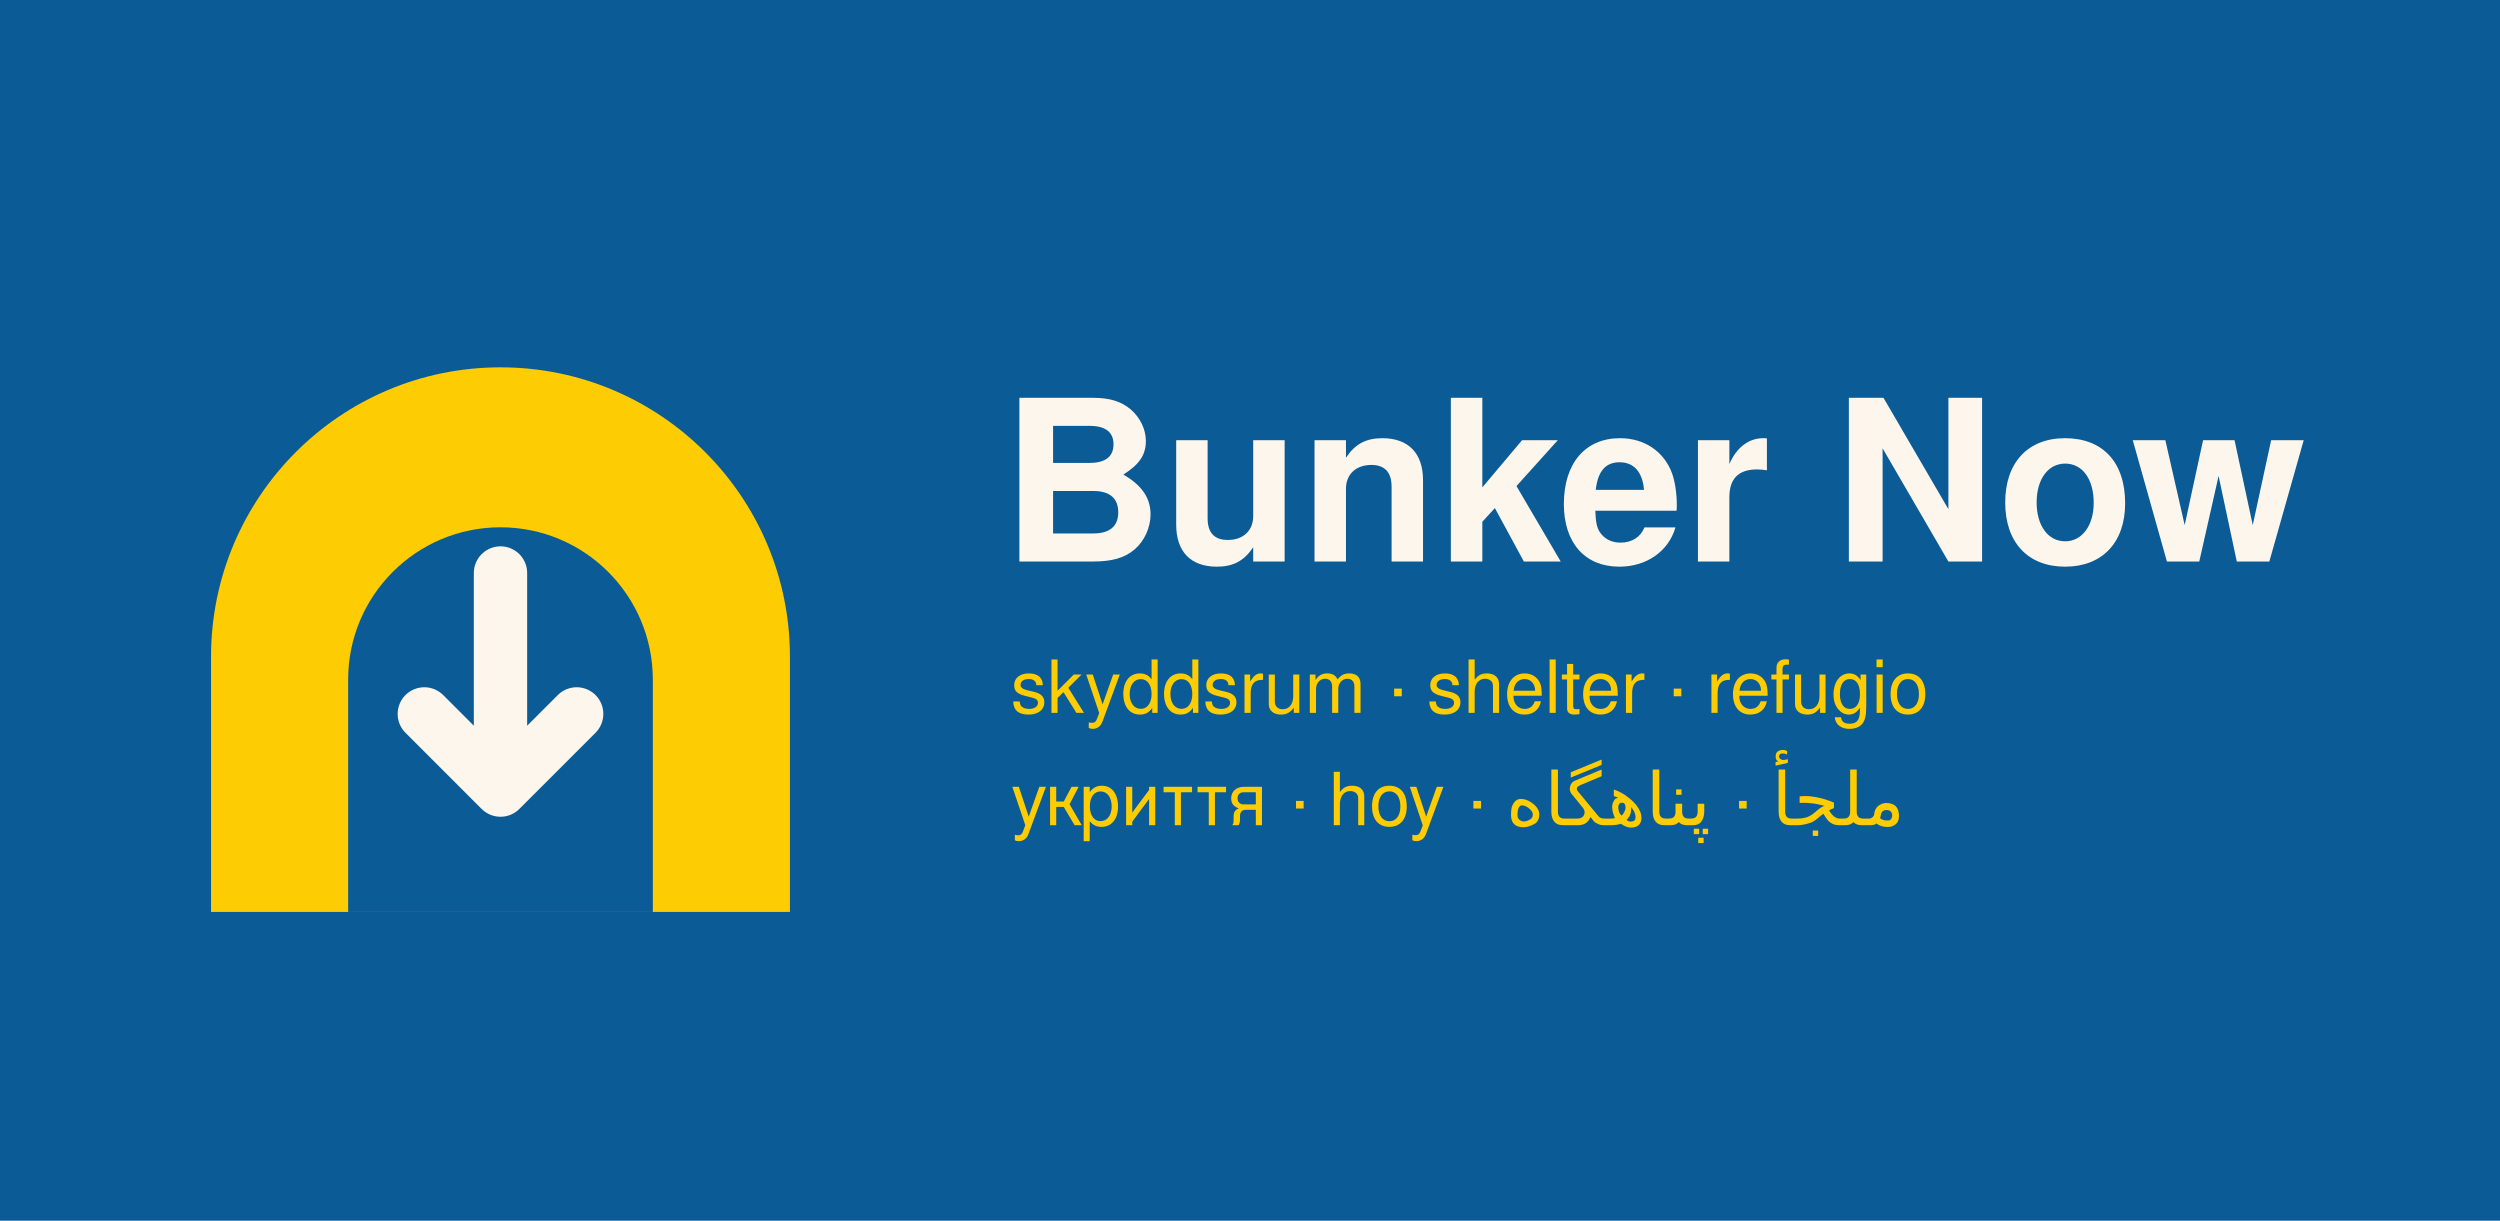
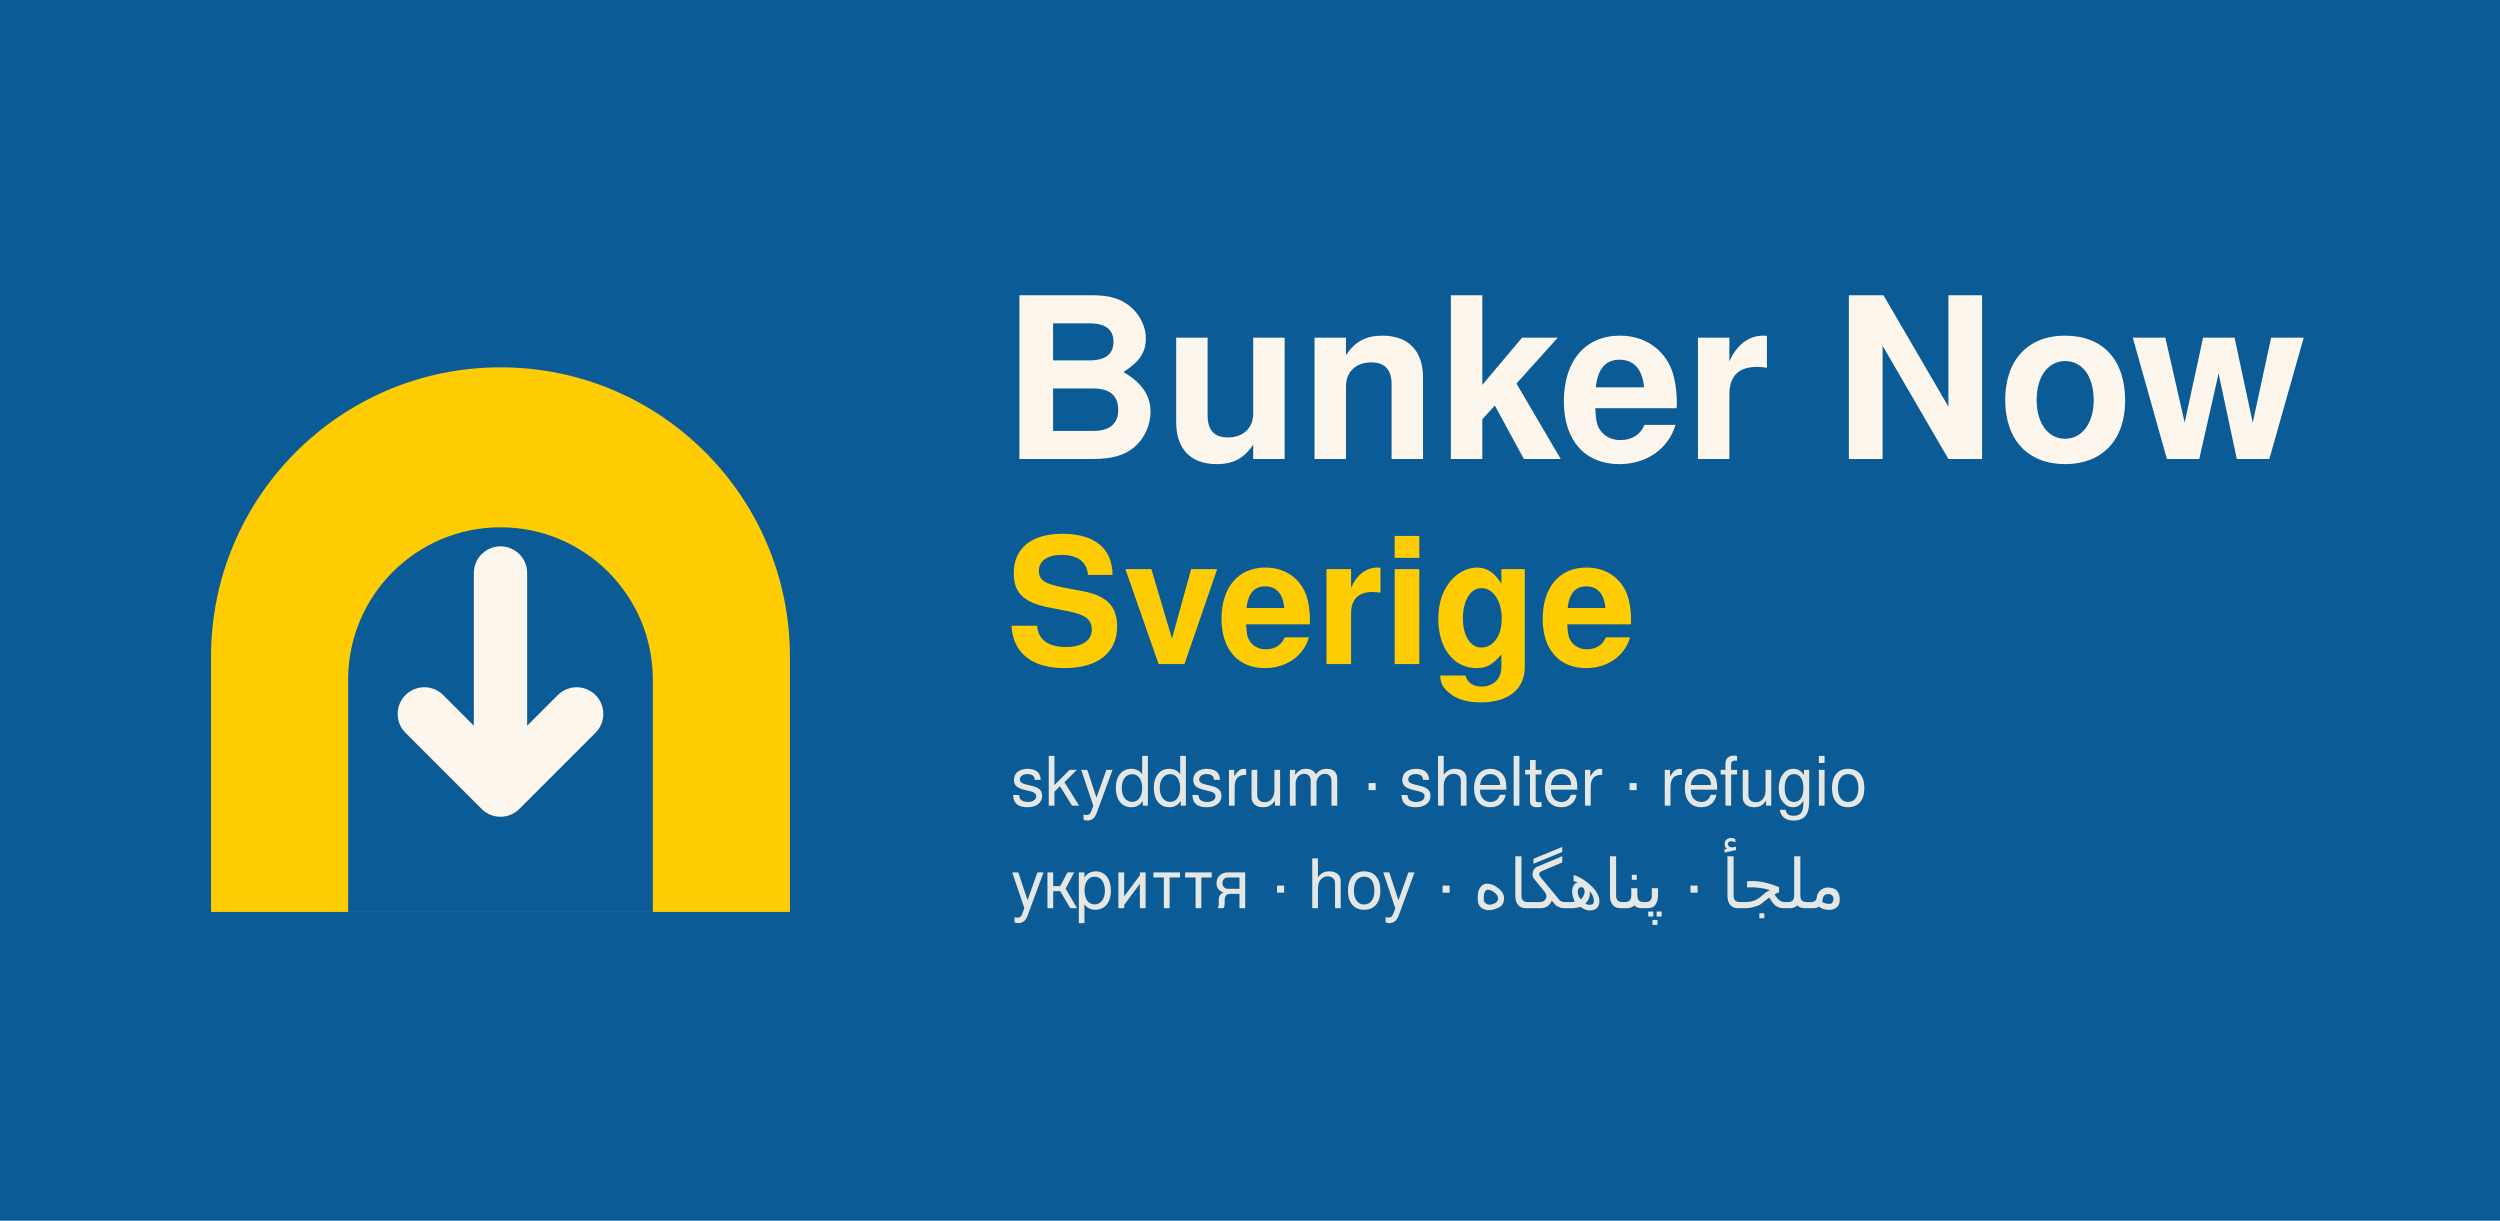
- <svg xmlns="http://www.w3.org/2000/svg" viewBox="0 0 1024 500">
+ <svg xmlns="http://www.w3.org/2000/svg" width="1024" height="500" viewBox="0 0 1024 500">
  <rect width="1024" height="500" fill="#0b5c96" />
  <g transform="translate(205 262) scale(0.78) translate(-256 -257)">
    <path d="M104 400 V266 A152 152 0 0 1 408 266 V400 Z" fill="#fecc02" />
    <path d="M176 400 V278 A80 80 0 0 1 336 278 V400 Z" fill="#0b5c96" />
    <path d="M256 222 V334 M216 296 L256 336 L296 296" fill="none" stroke="#fdf6ec" stroke-width="28" stroke-linecap="round" stroke-linejoin="round" />
  </g>
-   <text x="410" y="230" font-family="Helvetica Neue, Helvetica, Arial, sans-serif" font-weight="700" font-size="92" fill="#fdf6ec">Bunker Now</text>
-   <text x="414" y="292" font-family="Helvetica Neue, Helvetica, Arial, sans-serif" font-size="30" fill="#fecc02">skyddsrum · shelter · refugio</text>
-   <text x="414" y="338" font-family="Helvetica Neue, Helvetica, Arial, sans-serif" font-size="30" fill="#fecc02">укриття · hoy · ملجأ · پناهگاه</text>
+   <text x="410" y="188" font-family="Helvetica Neue, Helvetica, Arial, sans-serif" font-weight="700" font-size="92" fill="#fdf6ec">Bunker Now</text>
+   <text x="412" y="272" font-family="Helvetica Neue, Helvetica, Arial, sans-serif" font-weight="700" font-size="72" fill="#fecc02">Sverige</text>
+   <text x="414" y="330" font-family="Helvetica Neue, Helvetica, Arial, sans-serif" font-size="28" fill="#fdf6ec" opacity="0.9">skyddsrum · shelter · refugio</text>
+   <text x="414" y="372" font-family="Helvetica Neue, Helvetica, Arial, sans-serif" font-size="28" fill="#fdf6ec" opacity="0.9">укриття · hoy · ملجأ · پناهگاه</text>
</svg>
